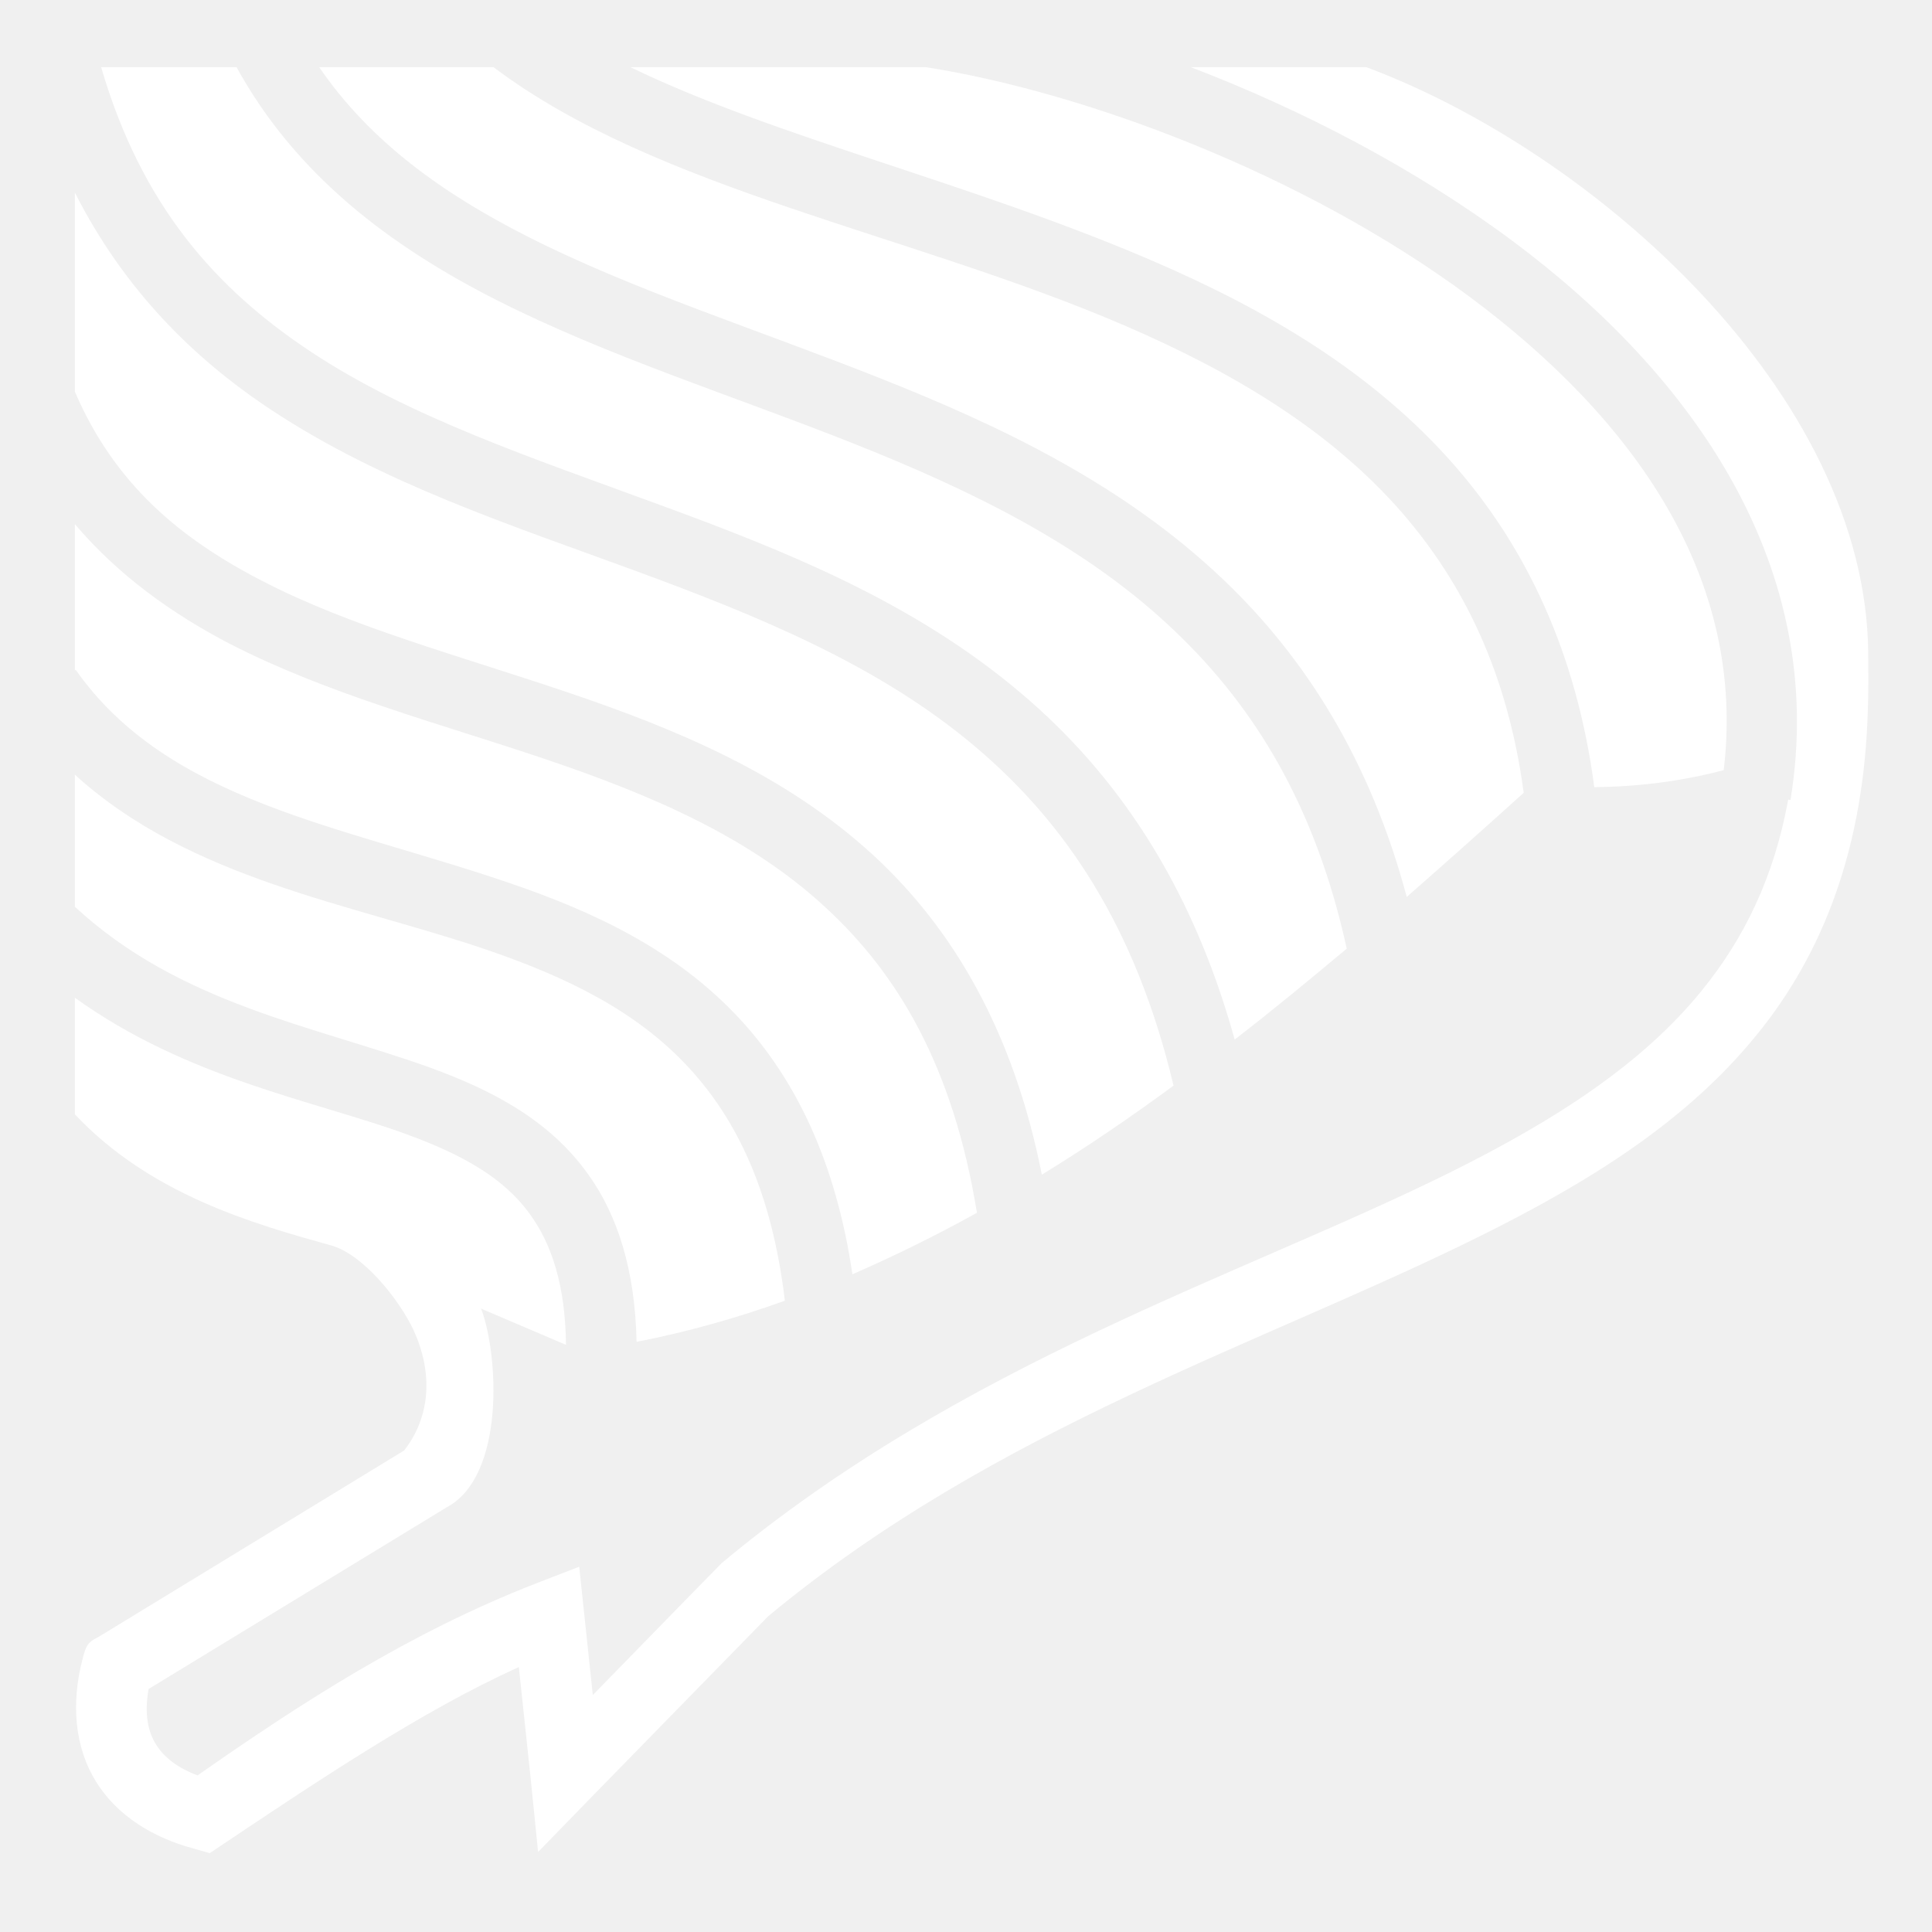
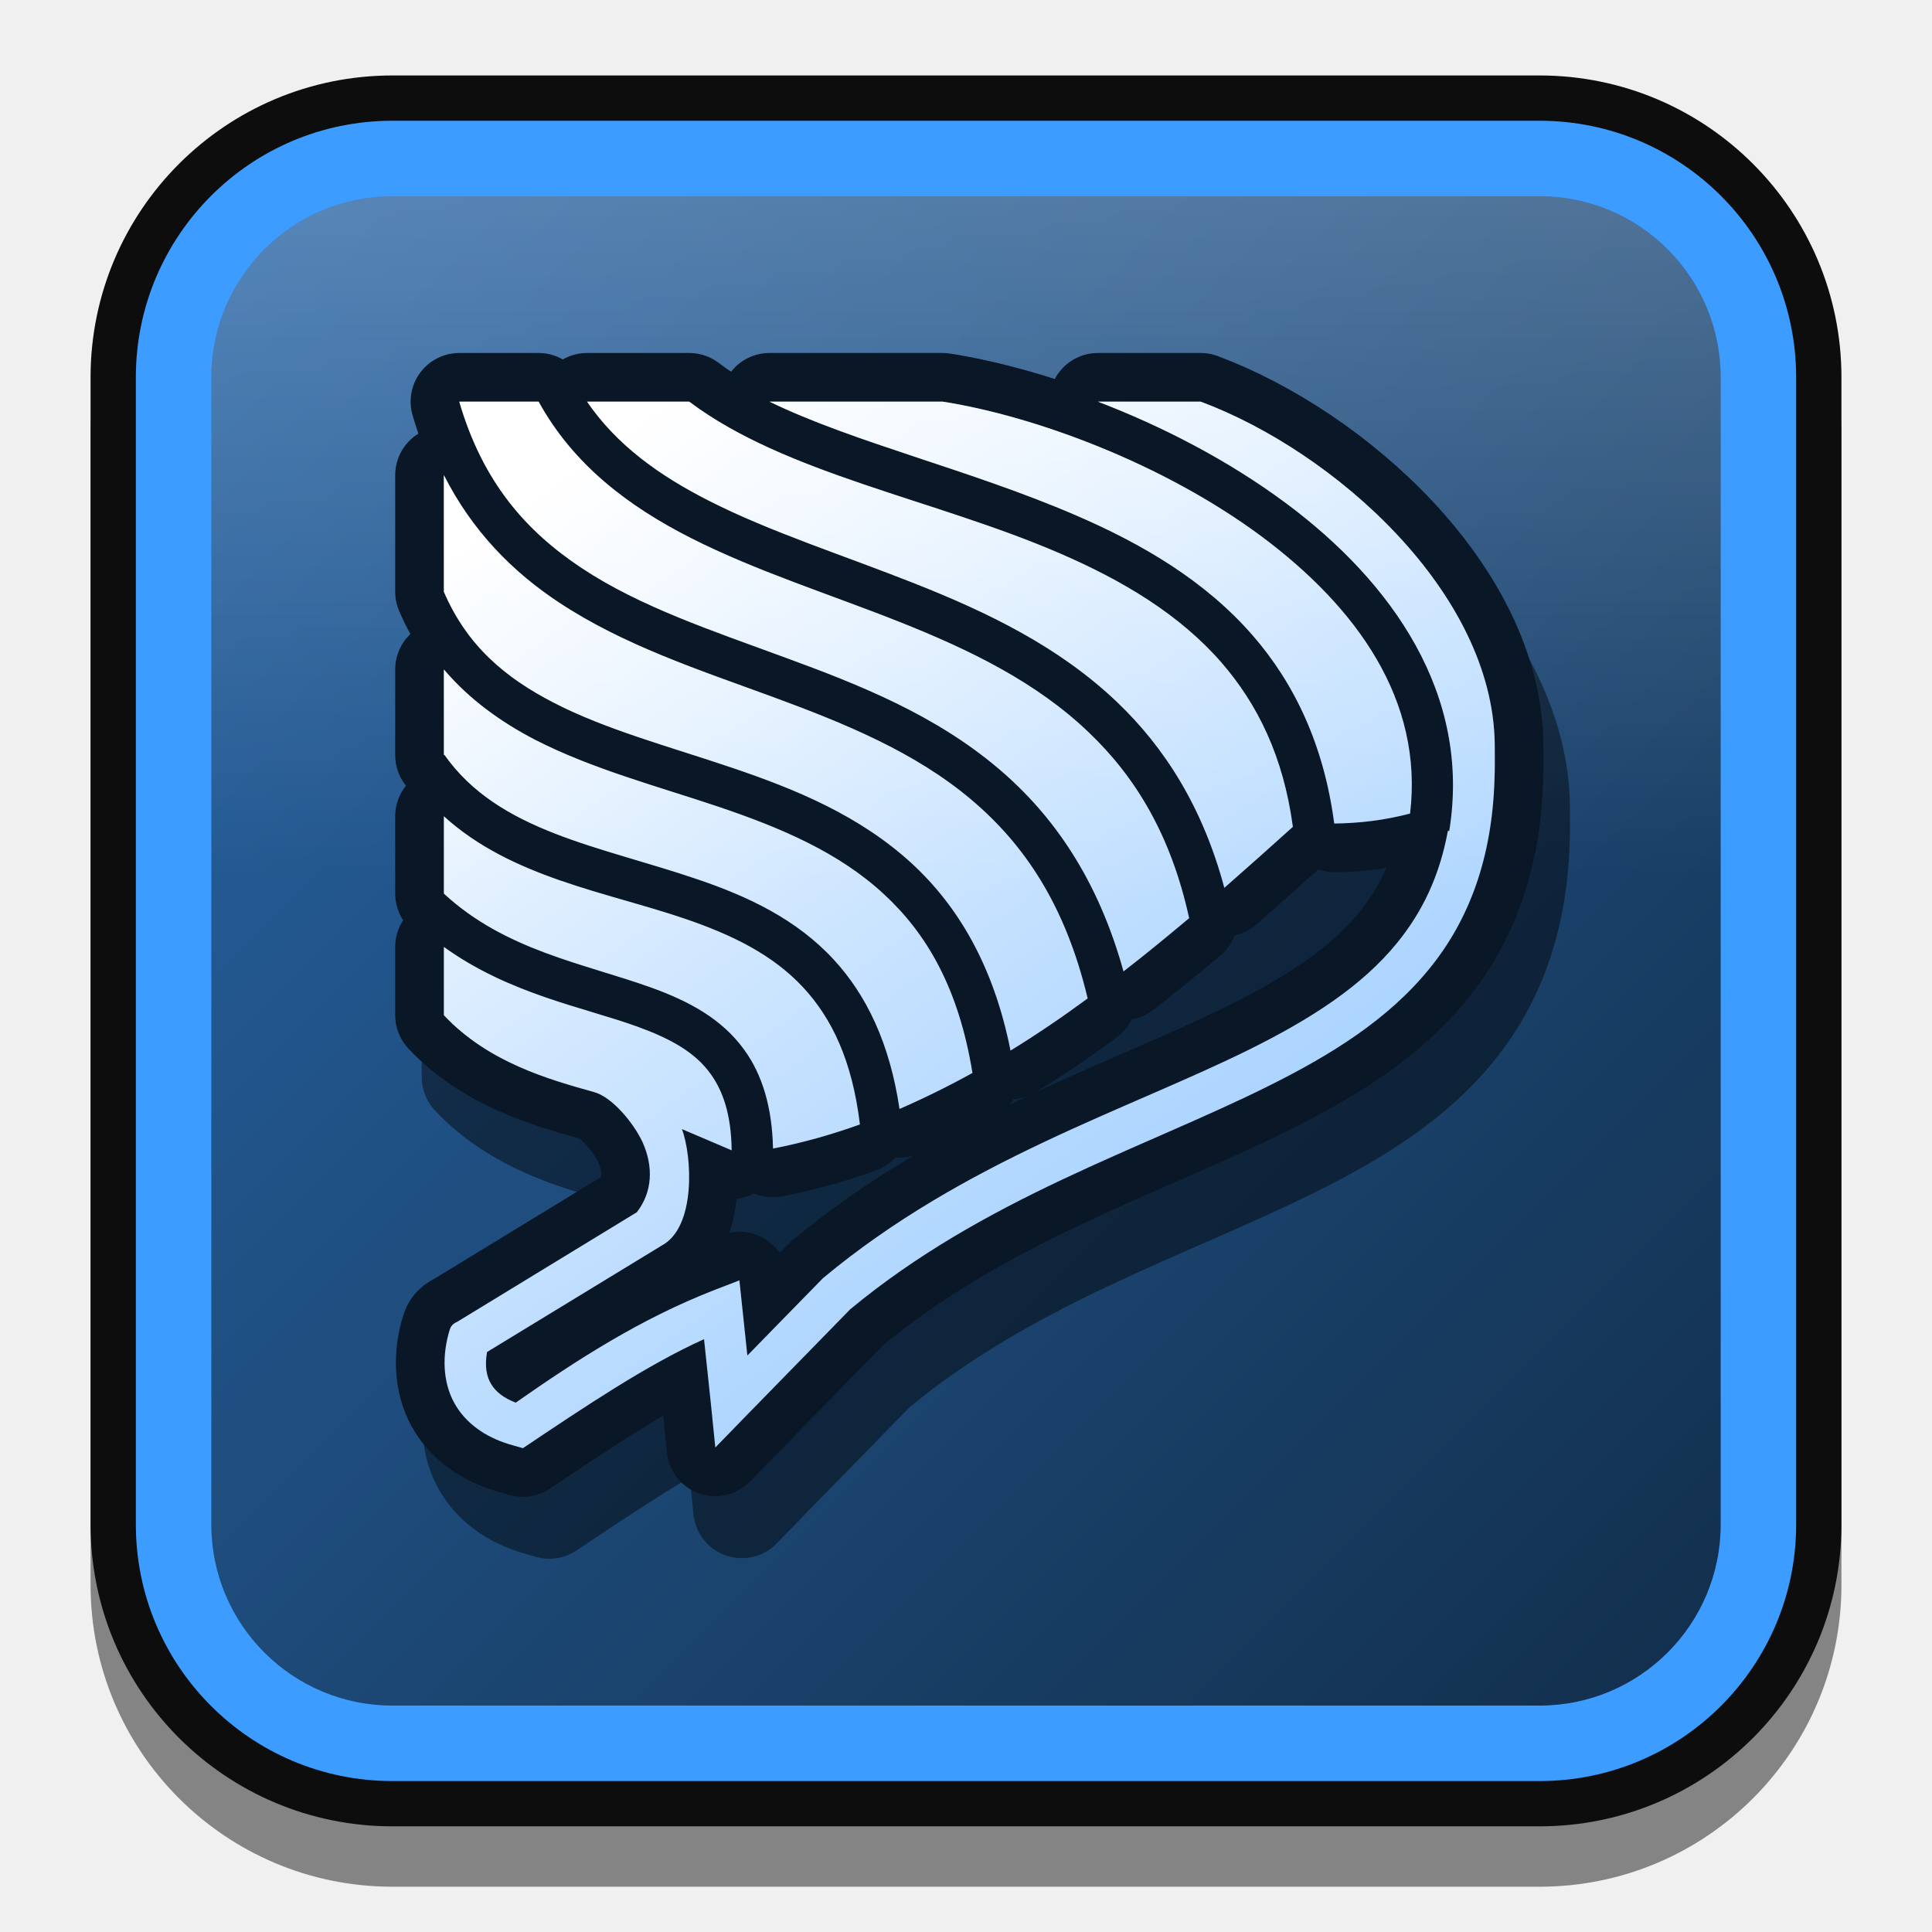
<svg xmlns="http://www.w3.org/2000/svg" viewBox="0 0 512 512">
-   <path fill="#ffffff" d="M26.81 17.81c10.67 36.57 30.31 58.68 55.5 75.35 26.29 17.44 58.89 28.24 92.29 40.54 33.3 12.2 67.5 25.8 96.1 50.1 24.8 21 45 50.1 56.5 91.7 10.1-7.8 19.9-15.9 29.7-24.1-8.3-37.9-24.5-64.1-45.5-84.1-23.6-22.6-53.6-37.2-85.3-49.8-31.7-12.6-65-23.03-94.6-38.03-28-14.23-53.03-32.96-68.81-61.66zm57.78 0C98.03 37.41 117.1 51.19 140 62.78c27.6 14.01 60.4 24.43 92.9 37.32 32.6 12.9 65 28.4 91.4 53.6 21.6 20.6 38.8 47.7 48.5 84 10.5-9.2 20.8-18.4 31-27.6-4.3-31.9-16-55.5-32.3-74.3-19-21.8-44.7-37.13-73.3-49.46-56.8-24.5-124.1-35.88-167.4-68.53zm82.51 0c38.1 18.53 90.6 30.71 138.5 51.38 30 12.93 58.4 29.52 80 54.31 18.8 21.6 32.2 49.4 36.9 85.1 11.4-.1 22.9-1.5 34.3-4.5 6.1-51.1-23.9-93.1-67.2-125.35C345 45.62 286.7 24.27 245.4 17.81zm148.5 0c29 11.09 58.9 26.47 85.1 45.94 47.9 35.62 83.9 86.45 73.8 148.25l-.6-.1c-3.8 20.7-11.7 36.8-22.9 50.6-16 19.7-39.1 34.5-66.9 48.3-55.5 27.5-128.8 50.1-192.8 103.4-12 12.2-24 24.6-34.2 35-1.2-11.3-2.4-22.7-3.6-34l-11.4 4.4c-33.6 13.1-62.29 31.7-89.75 50.9-5.29-2-8.91-4.8-11-8.2-2.2-3.5-3.12-8.2-1.97-14.7l78.92-48.1c15.7-8.3 13.8-40.6 9.2-52.7l22.5 9.6c-.2-16.1-3.9-26.7-9.4-34.4-7.1-10-18.3-16.1-33.1-21.5-24.53-8.9-57.97-14.7-87.66-36.1v30.9c20.08 21.4 47.71 29.1 67.72 34.7 8.46 2.2 18.14 14.2 22.04 22.5 5.2 11.4 4.5 22.9-2.5 31.9l-80.98 49.4c-2.98 1.4-3.33 2.5-4.15 5.5-3.28 12.2-2.11 23.9 3.5 32.9 5.61 9 15.05 14.8 25.9 17.7l4.22 1.2c27.61-18.5 56.11-37.7 81.91-49.3l3.1 29.2 2 19.8 13.9-14.3 47.1-48.2c60.5-50.2 131.3-72.2 188.8-100.8 28.8-14.3 54.5-30.3 73.1-53.2 17.8-21.8 28.5-49.9 29.5-86.3.2-4.7.1-10 .1-14.9-.6-69-72.7-132.82-133-155.29zM19.84 51.03v52.77c10.49 24.4 27.77 38.9 49.75 50.2 23.38 12.1 51.91 19.7 80.61 29.4 28.7 9.7 57.7 21.6 81.3 43.3 20.9 19.3 37 46.3 44.6 84.6 11.9-7.3 23.5-15.2 34.9-23.6-10.1-42.4-28.8-69.7-52.4-89.7-25.6-21.7-57.5-34.7-90.4-46.8-33-12.1-67-23.2-96.2-42.5-20.95-13.81-39.27-32.22-52.16-57.67zm0 87.87v38.8l.22-.2c24.58 35 70.31 41.2 114.94 56.5 22.3 7.6 44.3 17.8 61.3 36.3 14.6 15.9 25.2 37.6 29.6 67.4 11.2-4.9 22.2-10.3 33-16.3-6.3-38.7-20.9-63.2-40.1-80.9-20.4-18.9-46.7-30-74.5-39.4-27.9-9.4-57.29-17.1-83.24-30.4-15.4-8-29.67-18.2-41.22-31.8zm0 66.4v35c27.88 25.8 63.2 31.5 94.06 42.6 16.2 5.9 31.5 13.7 41.9 28.2 8 11.1 12.5 25.7 12.9 44.5 13.4-2.6 26.5-6.3 39.3-10.9-3.5-29.2-12.9-48.1-25.4-61.7-14-15.2-32.6-24.1-53.6-31.3-35.75-12.2-78.62-18.6-109.16-46.4z" />
+   <defs>
+     <linearGradient id="body-s" gradientUnits="userSpaceOnUse" x1="56" y1="52" x2="456" y2="452">
+       <stop offset="0" stop-color="#2865a6" />
+       <stop offset="1" stop-color="#122f4c" />
+     </linearGradient>
+     <linearGradient id="bevel-s" gradientUnits="userSpaceOnUse" x1="0" y1="52" x2="0" y2="452">
+       <stop offset="0" stop-color="#fff" stop-opacity="0.22" />
+       <stop offset="0.45" stop-color="#fff" stop-opacity="0" />
+     </linearGradient>
+   </defs>
+   <rect x="24" y="36" width="464" height="464" rx="80" fill="#000" opacity="0.45" />
+   <rect x="24" y="20" width="464" height="464" rx="80" fill="#0d0d0d" />
+   <rect x="36" y="32" width="440" height="440" rx="68" fill="#3d9cff" />
+   <rect x="56" y="52" width="400" height="400" rx="48" fill="url(#body-s)" />
+   <rect x="56" y="52" width="400" height="400" rx="48" fill="url(#bevel-s)" />
+   <defs>
+     <linearGradient id="g-s" gradientUnits="userSpaceOnUse" x1="96" y1="32" x2="416" y2="480">
+       <stop offset="0" stop-color="#ffffff" />
+       <stop offset="0.5" stop-color="#c5e1ff" />
+       <stop offset="1" stop-color="#94c9ff" />
+     </linearGradient>
+     <linearGradient id="r-s" gradientUnits="userSpaceOnUse" x1="0" y1="0" x2="0" y2="512">
+       <stop offset="0" stop-color="#fff" stop-opacity="0.45" />
+       <stop offset="0.22" stop-color="#fff" stop-opacity="0.2" />
+       <stop offset="0.48" stop-color="#fff" stop-opacity="0" />
+     </linearGradient>
+     <clipPath id="c-s">
+       <path d="M26.81 17.81c10.67 36.57 30.31 58.68 55.5 75.35 26.29 17.44 58.89 28.24 92.29 40.54 33.3 12.2 67.5 25.8 96.1 50.1 24.8 21 45 50.1 56.5 91.7 10.1-7.8 19.9-15.9 29.7-24.1-8.3-37.9-24.5-64.1-45.5-84.1-23.6-22.6-53.6-37.2-85.3-49.8-31.7-12.6-65-23.03-94.6-38.03-28-14.23-53.03-32.96-68.81-61.66zm57.78 0C98.03 37.41 117.1 51.19 140 62.78c27.6 14.01 60.4 24.43 92.9 37.32 32.6 12.9 65 28.4 91.4 53.6 21.6 20.6 38.8 47.7 48.5 84 10.5-9.2 20.8-18.4 31-27.6-4.3-31.9-16-55.5-32.3-74.3-19-21.8-44.7-37.13-73.3-49.46-56.8-24.5-124.1-35.88-167.4-68.53zm82.51 0c38.1 18.53 90.6 30.71 138.5 51.38 30 12.93 58.4 29.52 80 54.31 18.8 21.6 32.2 49.4 36.9 85.1 11.4-.1 22.9-1.5 34.3-4.5 6.1-51.1-23.9-93.1-67.2-125.35C345 45.62 286.7 24.27 245.4 17.81zm148.5 0c29 11.09 58.9 26.47 85.1 45.94 47.9 35.62 83.9 86.45 73.8 148.25l-.6-.1c-3.8 20.7-11.7 36.8-22.9 50.6-16 19.7-39.1 34.5-66.9 48.3-55.5 27.5-128.8 50.1-192.8 103.4-12 12.2-24 24.6-34.2 35-1.2-11.3-2.4-22.7-3.6-34l-11.4 4.4c-33.6 13.1-62.29 31.7-89.75 50.9-5.29-2-8.91-4.8-11-8.2-2.2-3.5-3.12-8.2-1.97-14.7l78.92-48.1c15.7-8.3 13.8-40.6 9.2-52.7l22.5 9.6c-.2-16.1-3.9-26.7-9.4-34.4-7.1-10-18.3-16.1-33.1-21.5-24.53-8.9-57.97-14.7-87.66-36.1v30.9c20.08 21.4 47.71 29.1 67.72 34.7 8.46 2.2 18.14 14.2 22.04 22.5 5.2 11.4 4.5 22.9-2.5 31.9l-80.98 49.4c-2.98 1.4-3.33 2.5-4.15 5.5-3.28 12.2-2.11 23.9 3.5 32.9 5.61 9 15.05 14.8 25.9 17.7l4.22 1.2c27.61-18.5 56.11-37.7 81.91-49.3l3.1 29.2 2 19.8 13.9-14.3 47.1-48.2c60.5-50.2 131.3-72.2 188.8-100.8 28.8-14.3 54.5-30.3 73.1-53.2 17.8-21.8 28.5-49.9 29.5-86.3.2-4.7.1-10 .1-14.9-.6-69-72.7-132.82-133-155.29zM19.84 51.03v52.77c10.49 24.4 27.77 38.9 49.75 50.2 23.38 12.1 51.91 19.7 80.61 29.4 28.7 9.7 57.7 21.6 81.3 43.3 20.9 19.3 37 46.3 44.6 84.6 11.9-7.3 23.5-15.2 34.9-23.6-10.1-42.4-28.8-69.7-52.4-89.7-25.6-21.7-57.5-34.7-90.4-46.8-33-12.1-67-23.2-96.2-42.5-20.95-13.81-39.27-32.22-52.16-57.67zm0 87.87v38.8l.22-.2c24.58 35 70.31 41.2 114.94 56.5 22.3 7.6 44.3 17.8 61.3 36.3 14.6 15.9 25.2 37.6 29.6 67.4 11.2-4.9 22.2-10.3 33-16.3-6.3-38.7-20.9-63.2-40.1-80.9-20.4-18.9-46.7-30-74.5-39.4-27.9-9.4-57.29-17.1-83.24-30.4-15.4-8-29.67-18.2-41.22-31.8zm0 66.4v35c27.88 25.8 63.2 31.5 94.06 42.6 16.2 5.9 31.5 13.7 41.9 28.2 8 11.1 12.5 25.7 12.9 44.5 13.4-2.6 26.5-6.3 39.3-10.9-3.5-29.2-12.9-48.1-25.4-61.7-14-15.2-32.6-24.1-53.6-31.3-35.75-12.2-78.62-18.6-109.16-46.4z" />
+     </clipPath>
+   </defs>
+   <g transform="translate(106 96) scale(0.586)">
+     <g opacity="0.45" transform="translate(12 28)">
+       <path d="M26.81 17.81c10.67 36.57 30.31 58.68 55.5 75.35 26.29 17.44 58.89 28.24 92.29 40.54 33.3 12.2 67.5 25.8 96.1 50.1 24.8 21 45 50.1 56.5 91.7 10.1-7.8 19.9-15.9 29.7-24.1-8.3-37.9-24.5-64.1-45.5-84.1-23.6-22.6-53.6-37.2-85.3-49.8-31.7-12.6-65-23.03-94.6-38.03-28-14.23-53.03-32.96-68.81-61.66zm57.78 0C98.03 37.41 117.1 51.19 140 62.78c27.6 14.01 60.4 24.43 92.9 37.32 32.6 12.9 65 28.4 91.4 53.6 21.6 20.6 38.8 47.7 48.5 84 10.5-9.2 20.8-18.4 31-27.6-4.3-31.9-16-55.5-32.3-74.3-19-21.8-44.7-37.13-73.3-49.46-56.8-24.5-124.1-35.88-167.4-68.53zm82.51 0c38.1 18.53 90.6 30.71 138.5 51.38 30 12.93 58.4 29.52 80 54.31 18.8 21.6 32.2 49.4 36.9 85.1 11.4-.1 22.9-1.5 34.3-4.5 6.1-51.1-23.9-93.1-67.2-125.35C345 45.62 286.7 24.27 245.4 17.81zm148.5 0c29 11.09 58.9 26.47 85.1 45.94 47.9 35.62 83.9 86.45 73.8 148.25l-.6-.1c-3.8 20.7-11.7 36.8-22.9 50.6-16 19.7-39.1 34.5-66.9 48.3-55.5 27.5-128.8 50.1-192.8 103.4-12 12.2-24 24.6-34.2 35-1.2-11.3-2.4-22.7-3.6-34l-11.4 4.4c-33.6 13.1-62.29 31.7-89.75 50.9-5.29-2-8.91-4.8-11-8.2-2.2-3.5-3.12-8.2-1.97-14.7l78.92-48.1c15.7-8.3 13.8-40.6 9.2-52.7l22.5 9.6c-.2-16.1-3.9-26.7-9.4-34.4-7.1-10-18.3-16.1-33.1-21.5-24.53-8.9-57.97-14.7-87.66-36.1v30.9c20.08 21.4 47.71 29.1 67.72 34.7 8.46 2.2 18.14 14.2 22.04 22.5 5.2 11.4 4.5 22.9-2.5 31.9l-80.98 49.4c-2.98 1.4-3.33 2.5-4.15 5.5-3.28 12.2-2.11 23.9 3.5 32.9 5.61 9 15.05 14.8 25.9 17.7l4.22 1.2c27.61-18.5 56.11-37.7 81.91-49.3l3.1 29.2 2 19.8 13.9-14.3 47.1-48.2c60.5-50.2 131.3-72.2 188.8-100.8 28.8-14.3 54.5-30.3 73.1-53.2 17.8-21.8 28.5-49.9 29.5-86.3.2-4.7.1-10 .1-14.9-.6-69-72.7-132.82-133-155.29zM19.84 51.03v52.77c10.49 24.4 27.77 38.9 49.75 50.2 23.38 12.1 51.91 19.7 80.61 29.4 28.7 9.7 57.7 21.6 81.3 43.3 20.9 19.3 37 46.3 44.6 84.6 11.9-7.3 23.5-15.2 34.9-23.6-10.1-42.4-28.8-69.7-52.4-89.7-25.6-21.7-57.5-34.7-90.4-46.8-33-12.1-67-23.2-96.2-42.5-20.95-13.81-39.27-32.22-52.16-57.67zm0 87.87v38.8l.22-.2c24.58 35 70.31 41.2 114.94 56.5 22.3 7.6 44.3 17.8 61.3 36.3 14.6 15.9 25.2 37.6 29.6 67.4 11.2-4.9 22.2-10.3 33-16.3-6.3-38.7-20.9-63.2-40.1-80.9-20.4-18.9-46.7-30-74.5-39.4-27.9-9.4-57.29-17.1-83.24-30.4-15.4-8-29.67-18.2-41.22-31.8zm0 66.4v35c27.88 25.8 63.2 31.5 94.06 42.6 16.2 5.9 31.5 13.7 41.9 28.2 8 11.1 12.5 25.7 12.9 44.5 13.4-2.6 26.5-6.3 39.3-10.9-3.5-29.2-12.9-48.1-25.4-61.7-14-15.2-32.6-24.1-53.6-31.3-35.75-12.2-78.62-18.6-109.16-46.4z" fill="#000" stroke="#000" stroke-width="44" stroke-linejoin="round" />
+     </g>
+     <path d="M26.81 17.81c10.67 36.57 30.31 58.68 55.5 75.35 26.29 17.44 58.89 28.24 92.29 40.54 33.3 12.2 67.5 25.8 96.1 50.1 24.8 21 45 50.1 56.5 91.7 10.1-7.8 19.9-15.9 29.7-24.1-8.3-37.9-24.5-64.1-45.5-84.1-23.6-22.6-53.6-37.2-85.3-49.8-31.7-12.6-65-23.03-94.6-38.03-28-14.23-53.03-32.96-68.81-61.66zm57.78 0C98.03 37.41 117.1 51.19 140 62.78c27.6 14.01 60.4 24.43 92.9 37.32 32.6 12.9 65 28.4 91.4 53.6 21.6 20.6 38.8 47.7 48.5 84 10.5-9.2 20.8-18.4 31-27.6-4.3-31.9-16-55.5-32.3-74.3-19-21.8-44.7-37.13-73.3-49.46-56.8-24.5-124.1-35.88-167.4-68.53zm82.51 0c38.1 18.53 90.6 30.71 138.5 51.38 30 12.93 58.4 29.52 80 54.31 18.8 21.6 32.2 49.4 36.9 85.1 11.4-.1 22.9-1.5 34.3-4.5 6.1-51.1-23.9-93.1-67.2-125.35C345 45.62 286.7 24.27 245.4 17.81zm148.5 0c29 11.09 58.9 26.47 85.1 45.94 47.9 35.62 83.9 86.45 73.8 148.25l-.6-.1c-3.8 20.7-11.7 36.8-22.9 50.6-16 19.7-39.1 34.5-66.9 48.3-55.5 27.5-128.8 50.1-192.8 103.4-12 12.2-24 24.6-34.2 35-1.2-11.3-2.4-22.7-3.6-34l-11.4 4.4c-33.6 13.1-62.29 31.7-89.75 50.9-5.29-2-8.91-4.8-11-8.2-2.2-3.5-3.12-8.2-1.97-14.7l78.92-48.1c15.7-8.3 13.8-40.6 9.2-52.7l22.5 9.6c-.2-16.1-3.9-26.7-9.4-34.4-7.1-10-18.3-16.1-33.1-21.5-24.53-8.9-57.97-14.7-87.66-36.1v30.9c20.08 21.4 47.71 29.1 67.72 34.7 8.46 2.2 18.14 14.2 22.04 22.5 5.2 11.4 4.5 22.9-2.5 31.9l-80.98 49.4c-2.98 1.4-3.33 2.5-4.15 5.5-3.28 12.2-2.11 23.9 3.5 32.9 5.61 9 15.05 14.8 25.9 17.7l4.22 1.2c27.61-18.5 56.11-37.7 81.91-49.3l3.1 29.2 2 19.8 13.9-14.3 47.1-48.2c60.5-50.2 131.3-72.2 188.8-100.8 28.8-14.3 54.5-30.3 73.1-53.2 17.8-21.8 28.5-49.9 29.5-86.3.2-4.7.1-10 .1-14.9-.6-69-72.7-132.82-133-155.29zM19.84 51.03v52.77c10.49 24.4 27.77 38.9 49.75 50.2 23.38 12.1 51.91 19.7 80.61 29.4 28.7 9.7 57.7 21.6 81.3 43.3 20.9 19.3 37 46.3 44.6 84.6 11.9-7.3 23.5-15.2 34.9-23.6-10.1-42.4-28.8-69.7-52.4-89.7-25.6-21.7-57.5-34.7-90.4-46.8-33-12.1-67-23.2-96.2-42.5-20.95-13.81-39.27-32.22-52.16-57.67zm0 87.87v38.8l.22-.2c24.58 35 70.31 41.2 114.94 56.5 22.3 7.6 44.3 17.8 61.3 36.3 14.6 15.9 25.2 37.6 29.6 67.4 11.2-4.9 22.2-10.3 33-16.3-6.3-38.7-20.9-63.2-40.1-80.9-20.4-18.9-46.7-30-74.5-39.4-27.9-9.4-57.29-17.1-83.24-30.4-15.4-8-29.67-18.2-41.22-31.8zm0 66.4v35c27.88 25.8 63.2 31.5 94.06 42.6 16.2 5.9 31.5 13.7 41.9 28.2 8 11.1 12.5 25.7 12.9 44.5 13.4-2.6 26.5-6.3 39.3-10.9-3.5-29.2-12.9-48.1-25.4-61.7-14-15.2-32.6-24.1-53.6-31.3-35.75-12.2-78.62-18.6-109.16-46.4z" fill="#091726" stroke="#091726" stroke-width="44" stroke-linejoin="round" stroke-linecap="round" />
+     <path d="M26.81 17.81c10.67 36.57 30.31 58.68 55.5 75.35 26.29 17.44 58.89 28.24 92.29 40.54 33.3 12.2 67.5 25.8 96.1 50.1 24.8 21 45 50.1 56.5 91.7 10.1-7.8 19.9-15.9 29.7-24.1-8.3-37.9-24.5-64.1-45.5-84.1-23.6-22.6-53.6-37.2-85.3-49.8-31.7-12.6-65-23.03-94.6-38.03-28-14.23-53.03-32.96-68.81-61.66zm57.78 0C98.03 37.41 117.1 51.19 140 62.78c27.6 14.01 60.4 24.43 92.9 37.32 32.6 12.9 65 28.4 91.4 53.6 21.6 20.6 38.8 47.7 48.5 84 10.5-9.2 20.8-18.4 31-27.6-4.3-31.9-16-55.5-32.3-74.3-19-21.8-44.7-37.13-73.3-49.46-56.8-24.5-124.1-35.88-167.4-68.53zm82.51 0c38.1 18.53 90.6 30.71 138.5 51.38 30 12.93 58.4 29.52 80 54.31 18.8 21.6 32.2 49.4 36.9 85.1 11.4-.1 22.9-1.5 34.3-4.5 6.1-51.1-23.9-93.1-67.2-125.35C345 45.62 286.7 24.27 245.4 17.81zm148.5 0c29 11.09 58.9 26.47 85.1 45.94 47.9 35.62 83.9 86.45 73.8 148.25l-.6-.1c-3.8 20.7-11.7 36.8-22.9 50.6-16 19.7-39.1 34.5-66.9 48.3-55.5 27.5-128.8 50.1-192.8 103.4-12 12.2-24 24.6-34.2 35-1.2-11.3-2.4-22.7-3.6-34l-11.4 4.4c-33.6 13.1-62.29 31.7-89.75 50.9-5.29-2-8.91-4.8-11-8.2-2.2-3.5-3.12-8.2-1.97-14.7l78.92-48.1c15.7-8.3 13.8-40.6 9.2-52.7l22.5 9.6c-.2-16.1-3.9-26.7-9.4-34.4-7.1-10-18.3-16.1-33.1-21.5-24.53-8.9-57.97-14.7-87.66-36.1v30.9c20.08 21.4 47.71 29.1 67.72 34.7 8.46 2.2 18.14 14.2 22.04 22.5 5.2 11.4 4.5 22.9-2.5 31.9l-80.98 49.4c-2.98 1.4-3.33 2.5-4.15 5.5-3.28 12.2-2.11 23.9 3.5 32.9 5.61 9 15.05 14.8 25.9 17.7l4.22 1.2c27.61-18.5 56.11-37.7 81.91-49.3l3.1 29.2 2 19.8 13.9-14.3 47.1-48.2c60.5-50.2 131.3-72.2 188.8-100.8 28.8-14.3 54.5-30.3 73.1-53.2 17.8-21.8 28.5-49.9 29.5-86.3.2-4.7.1-10 .1-14.9-.6-69-72.7-132.82-133-155.29zM19.84 51.03v52.77c10.49 24.4 27.77 38.9 49.75 50.2 23.38 12.1 51.91 19.7 80.61 29.4 28.7 9.7 57.7 21.6 81.3 43.3 20.9 19.3 37 46.3 44.6 84.6 11.9-7.3 23.5-15.2 34.9-23.6-10.1-42.4-28.8-69.7-52.4-89.7-25.6-21.7-57.5-34.7-90.4-46.8-33-12.1-67-23.2-96.2-42.5-20.95-13.81-39.27-32.22-52.16-57.67zm0 87.87v38.8l.22-.2c24.58 35 70.31 41.2 114.94 56.5 22.3 7.6 44.3 17.8 61.3 36.3 14.6 15.9 25.2 37.6 29.6 67.4 11.2-4.9 22.2-10.3 33-16.3-6.3-38.7-20.9-63.2-40.1-80.9-20.4-18.9-46.7-30-74.5-39.4-27.9-9.4-57.29-17.1-83.24-30.4-15.4-8-29.67-18.2-41.22-31.8zm0 66.4v35c27.88 25.8 63.2 31.5 94.06 42.6 16.2 5.9 31.5 13.7 41.9 28.2 8 11.1 12.5 25.7 12.9 44.5 13.4-2.6 26.5-6.3 39.3-10.9-3.5-29.2-12.9-48.1-25.4-61.7-14-15.2-32.6-24.1-53.6-31.3-35.75-12.2-78.62-18.6-109.16-46.4z" fill="url(#g-s)" />
+     <rect x="0" y="0" width="512" height="512" clip-path="url(#c-s)" fill="url(#r-s)" />
+   </g>
</svg>
